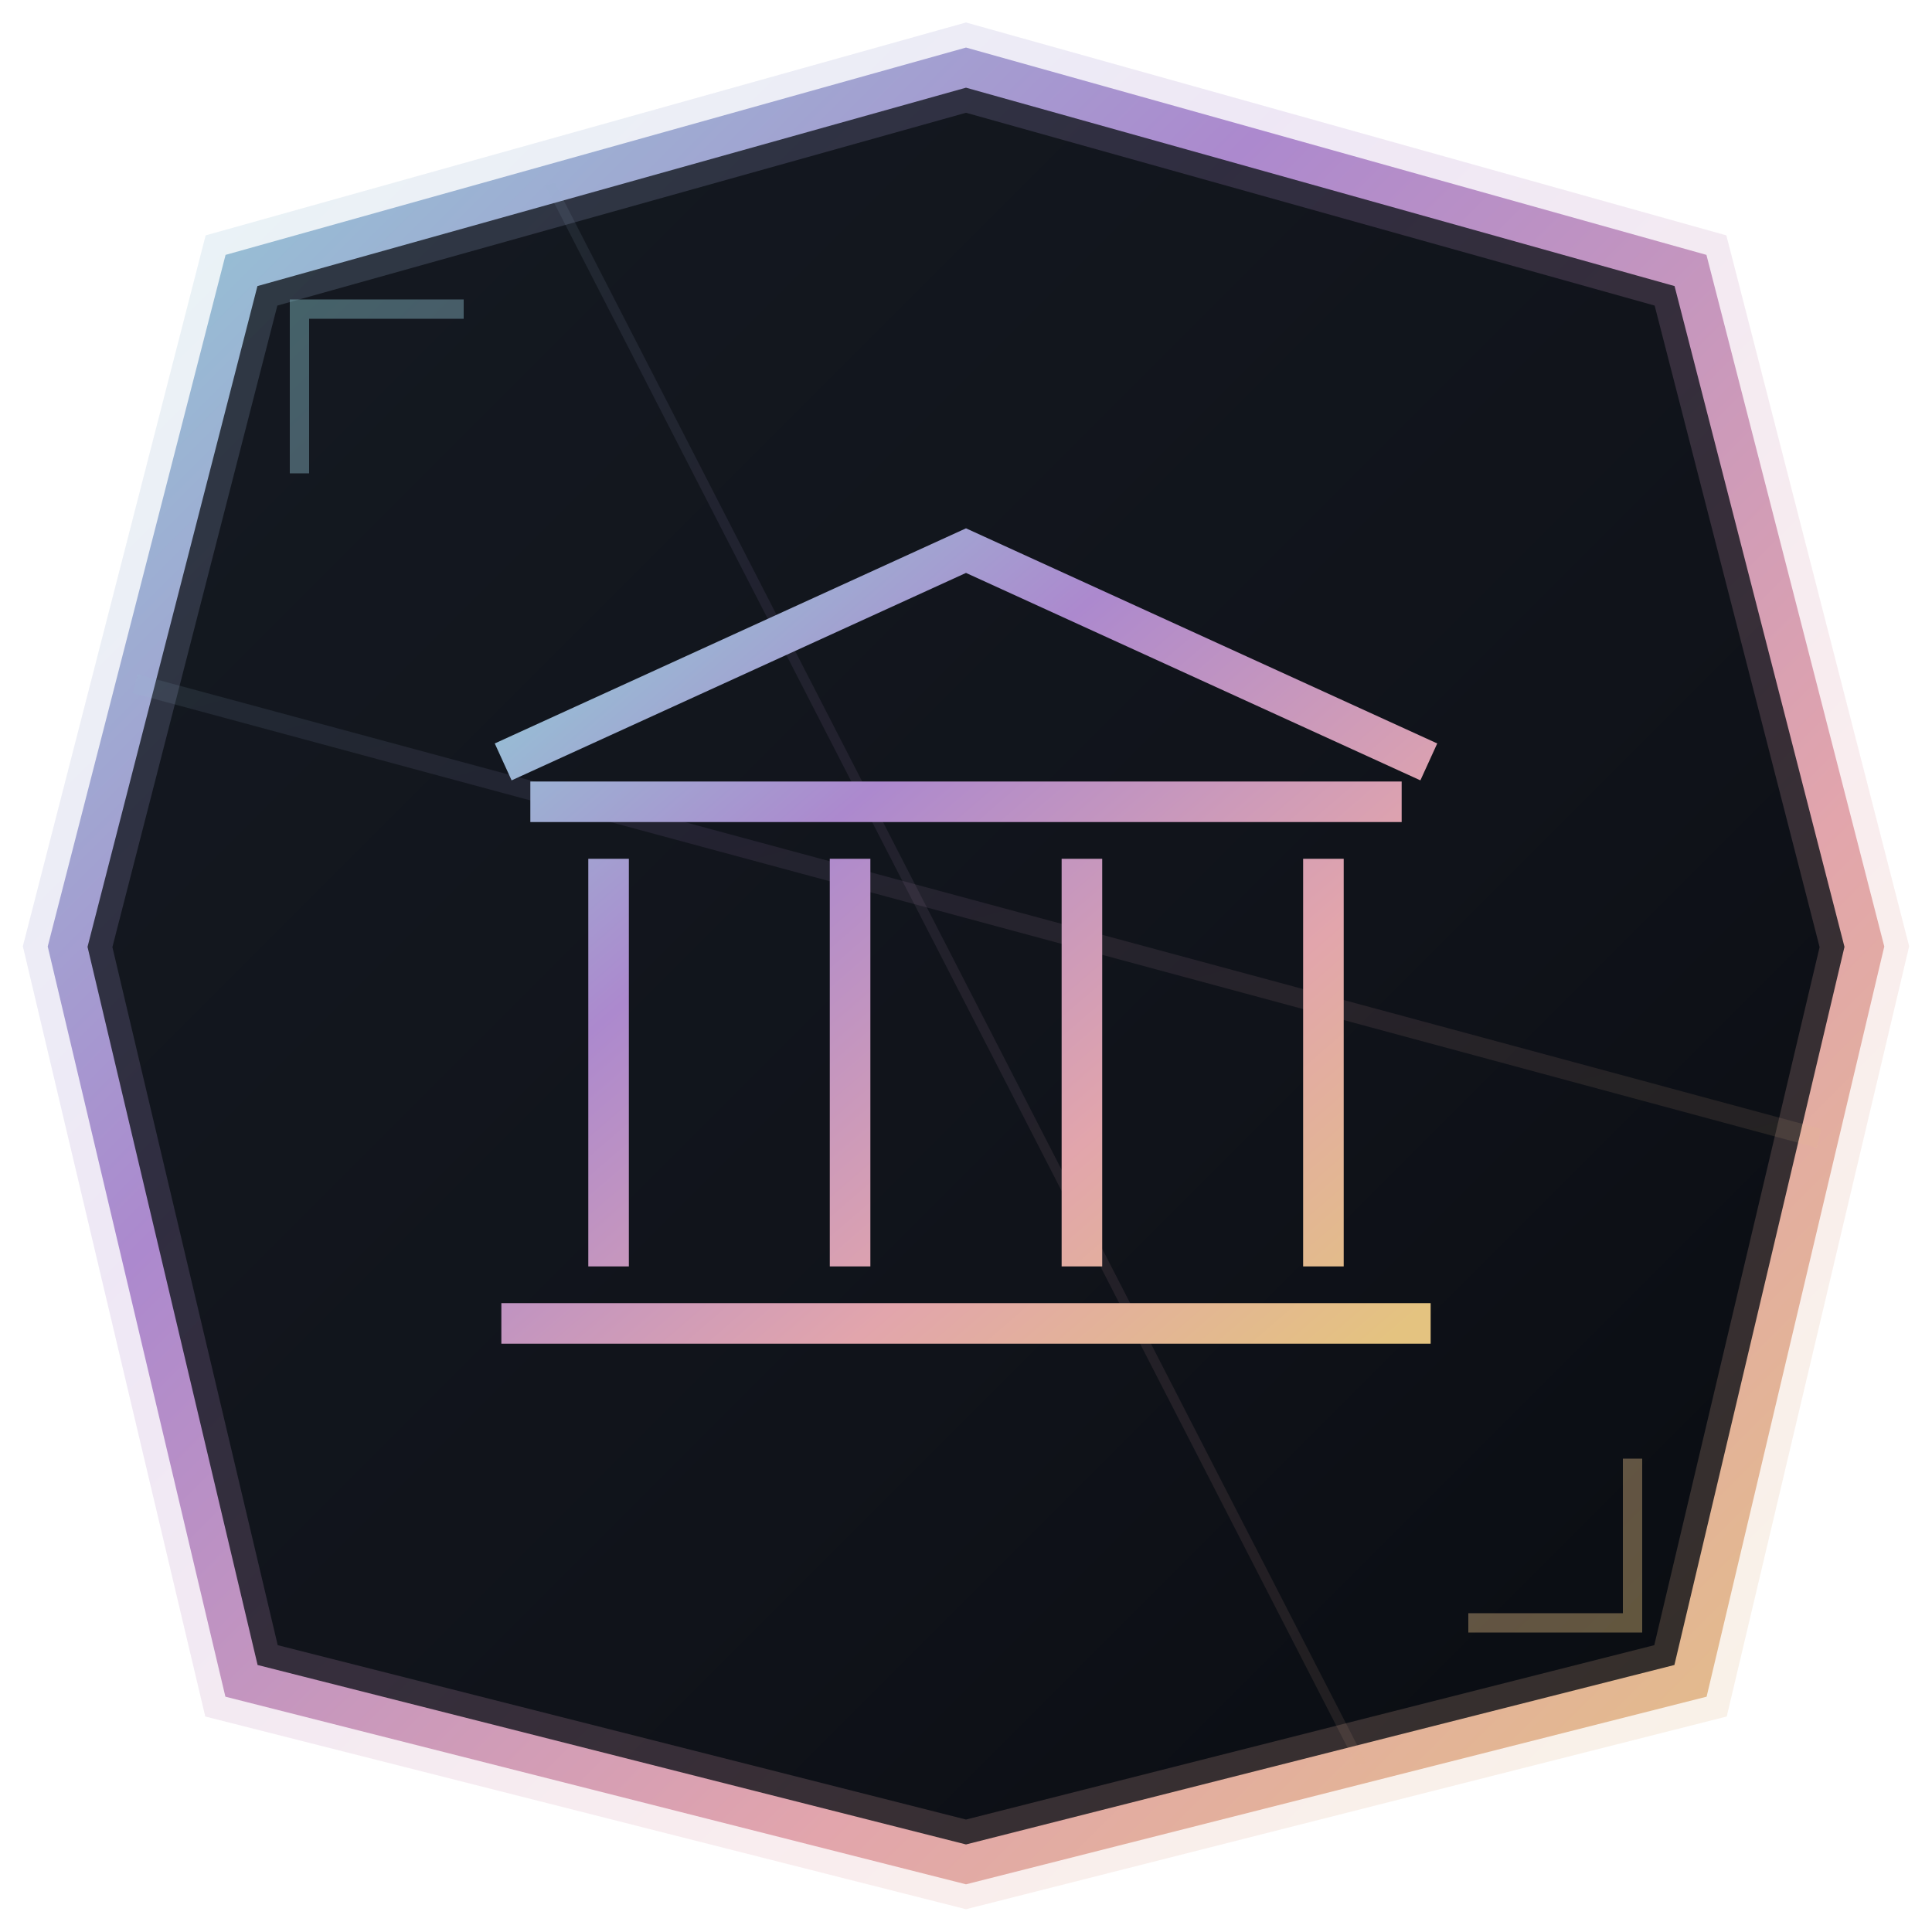
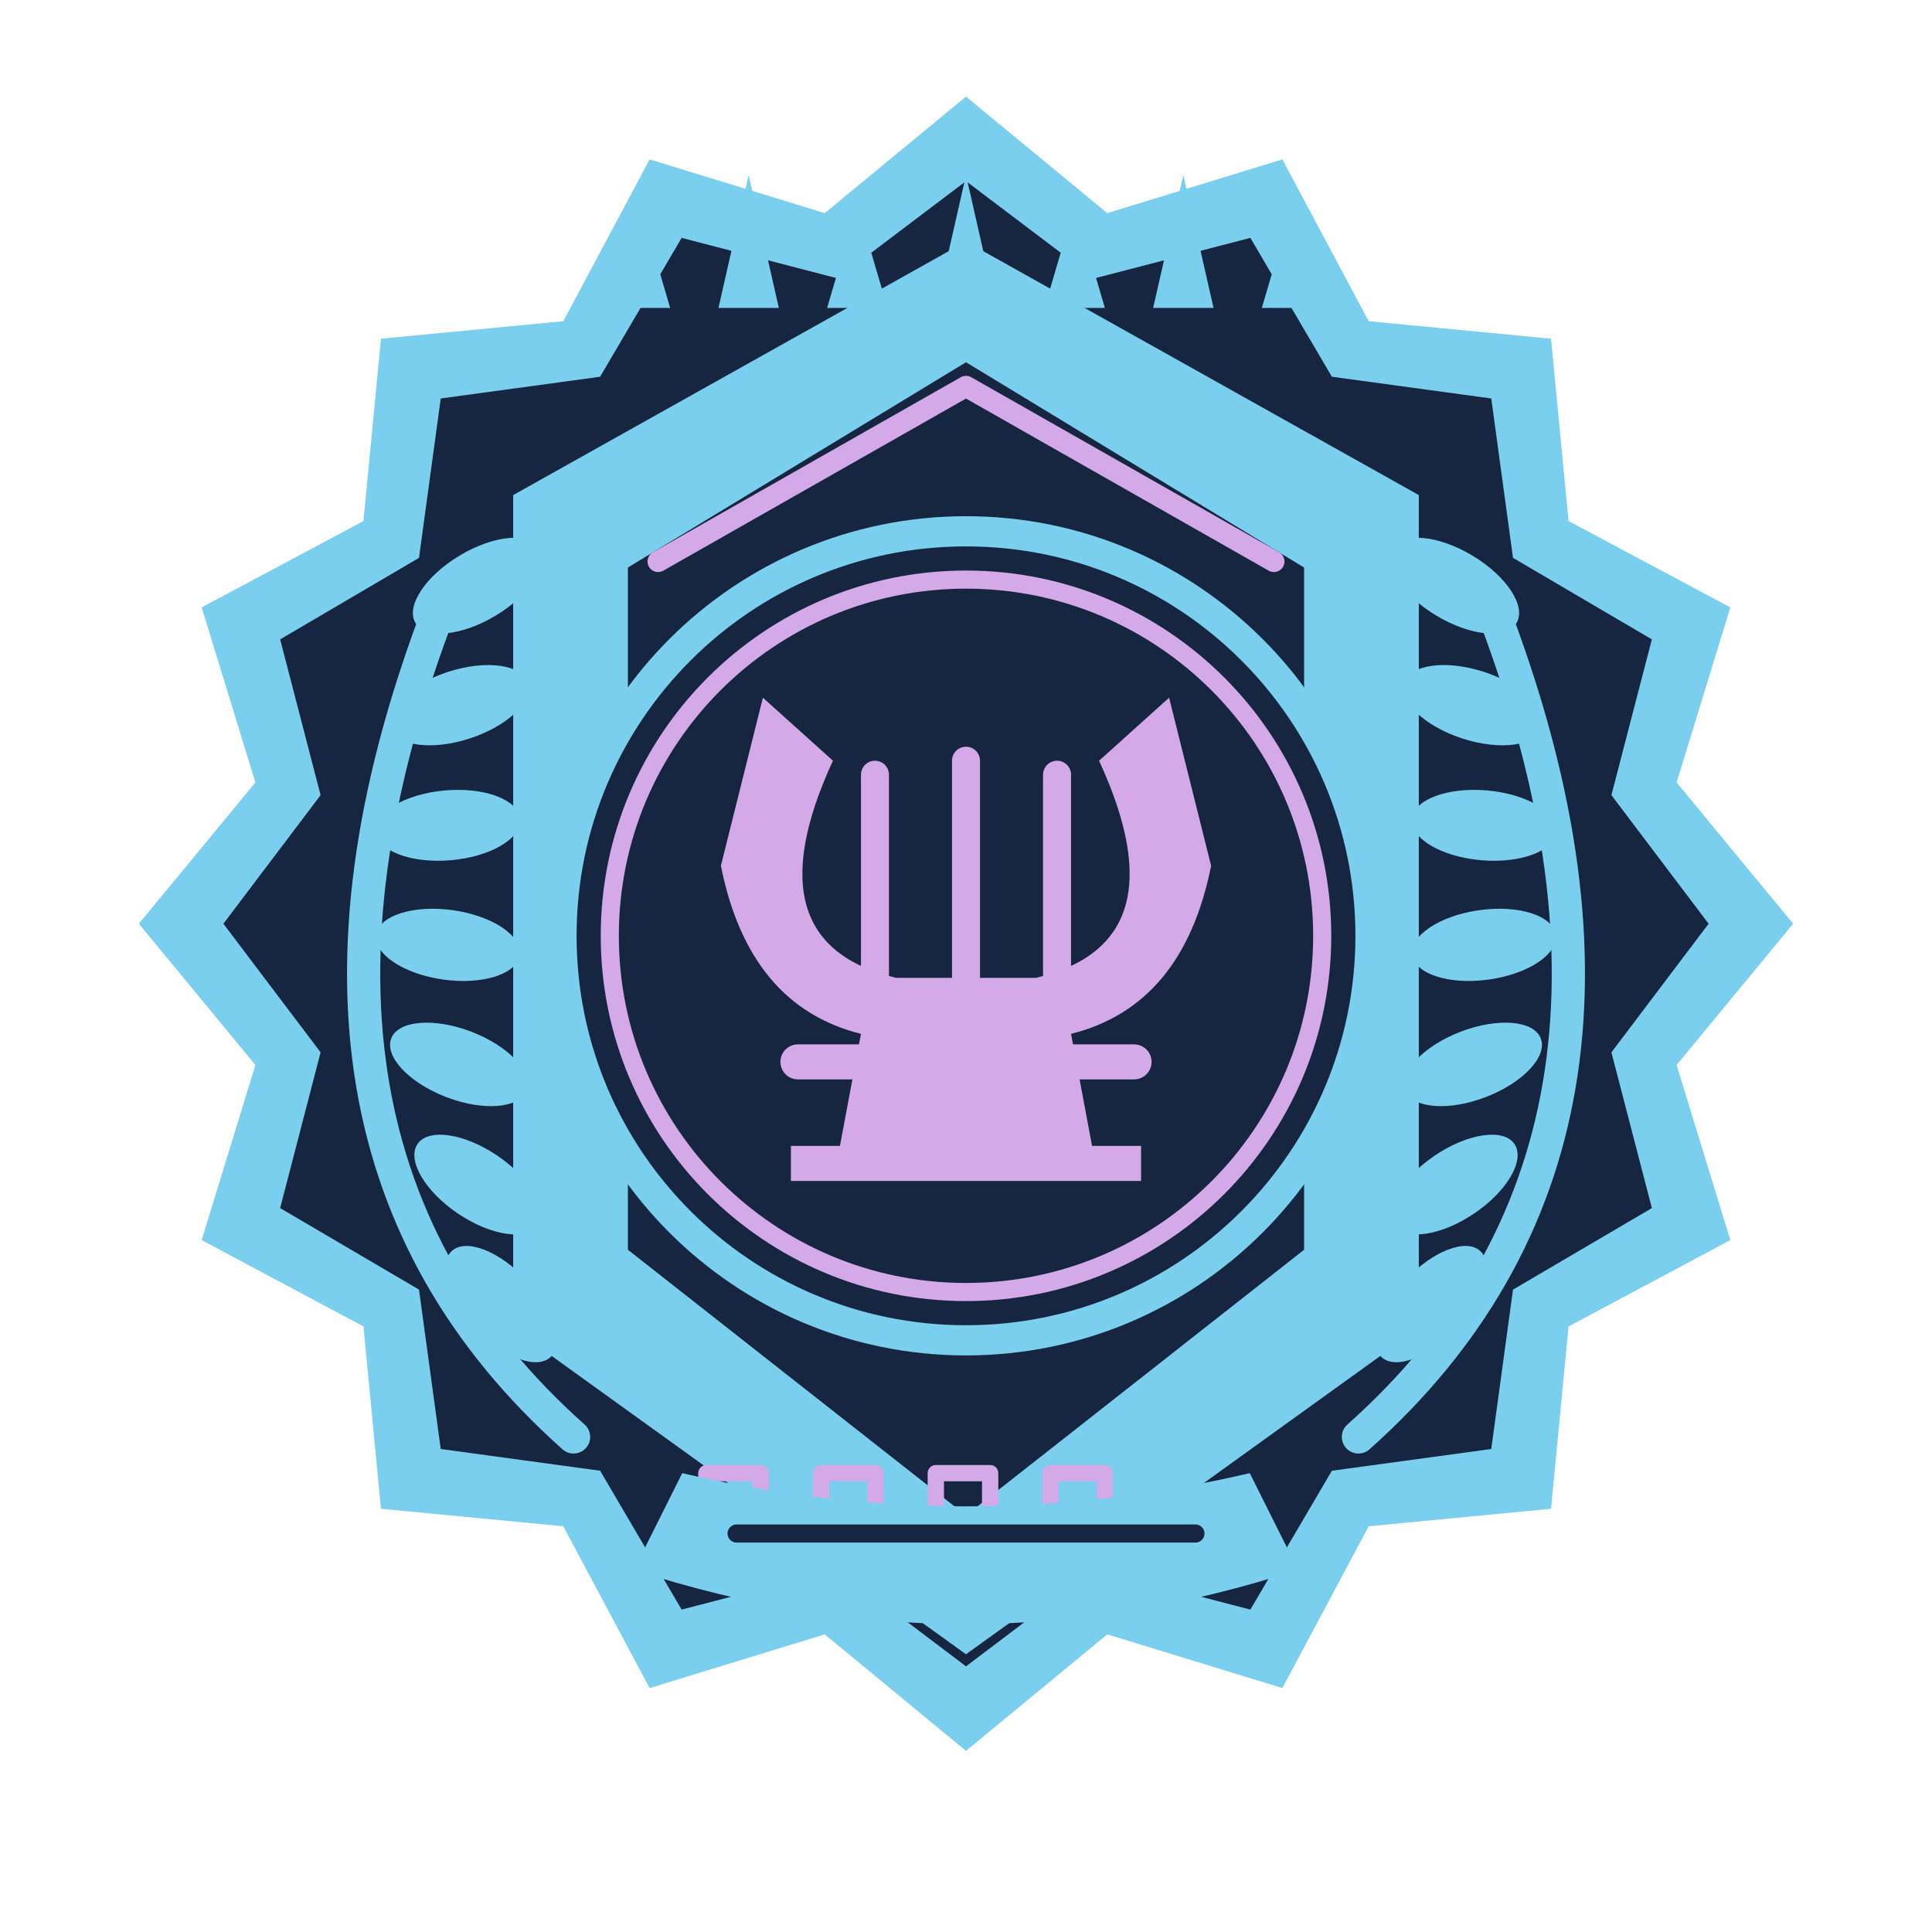
- <svg xmlns="http://www.w3.org/2000/svg" viewBox="0 0 200 200" width="200" height="200">
-   <defs>
-     <linearGradient id="holo" x1="0" y1="0" x2="1" y2="1">
-       <stop stop-color="#8fd1d7" />
-       <stop offset=".35" stop-color="#ac89ce" />
-       <stop offset=".7" stop-color="#e2a5ac" />
-       <stop offset="1" stop-color="#e4c380" />
-     </linearGradient>
-     <linearGradient id="stone" x1="0" y1="0" x2="1" y2="1">
-       <stop stop-color="#151a22" />
-       <stop offset=".6" stop-color="#10131a" />
-       <stop offset="1" stop-color="#080b10" />
-     </linearGradient>
-     <clipPath id="cut">
-       <path d="M100 7L175 28L193 98L175 174L100 193L25 174L7 98L25 28Z" />
-     </clipPath>
-   </defs>
-   <path d="M100 7L175 28L193 98L175 174L100 193L25 174L7 98L25 28Z" fill="url(#stone)" stroke="url(#holo)" stroke-width="4" />
-   <path d="M100 7L175 28L193 98L175 174L100 193L25 174L7 98L25 28Z" fill="none" stroke="url(#holo)" stroke-opacity=".2" stroke-width="9" />
-   <g clip-path="url(#cut)">
-     <path d="M0 67L200 121" stroke="url(#holo)" stroke-opacity=".11" stroke-width="2" />
-     <path d="M42 -10L155 210" stroke="url(#holo)" stroke-opacity=".10" stroke-width="1" />
+ <svg xmlns="http://www.w3.org/2000/svg" width="320" height="320" viewBox="0 0 320 320">
+   <g stroke-linejoin="round" stroke-linecap="round">
+     <polygon points="160.0,16.0 183.4,35.3 212.4,26.4 226.7,53.2 256.9,56.1 259.8,86.3 286.6,100.6 277.7,129.6 297.0,153.0 277.7,176.4 286.6,205.4 259.8,219.7 256.9,249.9 226.7,252.8 212.4,279.6 183.4,270.7 160.0,290.0 136.6,270.7 107.6,279.6 93.3,252.8 63.1,249.9 60.2,219.7 33.4,205.4 42.3,176.4 23.0,153.0 42.3,129.6 33.4,100.6 60.2,86.3 63.1,56.1 93.3,53.2 107.6,26.4 136.6,35.3" fill="#79cfed" />
+     <polygon points="160.0,30.0 181.3,46.1 207.1,39.4 220.6,62.4 247.0,66.0 250.6,92.4 273.6,105.9 266.9,131.7 283.0,153.0 266.9,174.3 273.6,200.1 250.6,213.6 247.0,240.0 220.6,243.6 207.1,266.6 181.3,259.9 160.0,276.0 138.7,259.9 112.9,266.6 99.4,243.6 73.0,240.0 69.4,213.6 46.4,200.1 53.1,174.3 37.0,153.0 53.1,131.7 46.4,105.9 69.4,92.4 73.0,66.0 99.4,62.4 112.9,39.4 138.7,46.1" fill="#172640" />
+     <path d="M160 40L235 82V220L160 274L85 220V82Z" fill="#79cfed" />
+     <path d="M160 60L216 94V207L160 251L104 207V94Z" fill="#172640" />
+     <path d="M109 93L160 64L211 93" fill="none" stroke="#d3a9e8" stroke-width="3.5" />
+     <path d="M101.0 51L106.0 34L111.0 51Z" fill="#79cfed" />
+     <path d="M119.0 51L124.0 29L129.0 51Z" fill="#79cfed" />
+     <path d="M137.0 51L142.0 34L147.0 51Z" fill="#79cfed" />
+     <path d="M155.0 51L160.0 29L165.0 51Z" fill="#79cfed" />
+     <path d="M173.0 51L178.0 34L183.0 51Z" fill="#79cfed" />
+     <path d="M191.0 51L196.0 29L201.0 51Z" fill="#79cfed" />
+     <path d="M209.0 51L214.0 34L219.0 51Z" fill="#79cfed" />
+     <path d="M117 252v-8h9v7h-5" fill="none" stroke="#d3a9e8" stroke-width="2.7" />
+     <path d="M136 252v-8h9v7h-5" fill="none" stroke="#d3a9e8" stroke-width="2.7" />
+     <path d="M155 252v-8h9v7h-5" fill="none" stroke="#d3a9e8" stroke-width="2.7" />
+     <path d="M174 252v-8h9v7h-5" fill="none" stroke="#d3a9e8" stroke-width="2.7" />
+     <path d="M95 238Q40 189 72 103" stroke="#79cfed" stroke-width="5.5" fill="none" />
+     <ellipse cx="83.0" cy="216.0" rx="12" ry="5.8" fill="#79cfed" transform="rotate(47 83.0 216.0)" />
+     <ellipse cx="79.1" cy="196.2" rx="12" ry="5.8" fill="#79cfed" transform="rotate(34 79.1 196.2)" />
+     <ellipse cx="76.0" cy="176.3" rx="12" ry="5.8" fill="#79cfed" transform="rotate(21 76.0 176.3)" />
+     <ellipse cx="74.2" cy="156.5" rx="12" ry="5.8" fill="#79cfed" transform="rotate(8 74.2 156.5)" />
+     <ellipse cx="74.2" cy="136.7" rx="12" ry="5.8" fill="#79cfed" transform="rotate(-5 74.2 136.7)" />
+     <ellipse cx="76.0" cy="116.8" rx="12" ry="5.8" fill="#79cfed" transform="rotate(-18 76.0 116.8)" />
+     <ellipse cx="79.1" cy="97.0" rx="12" ry="5.8" fill="#79cfed" transform="rotate(-31 79.1 97.0)" />
+     <path d="M225 238Q280 189 248 103" stroke="#79cfed" stroke-width="5.5" fill="none" />
+     <ellipse cx="237.0" cy="216.0" rx="12" ry="5.8" fill="#79cfed" transform="rotate(-47 237.0 216.0)" />
+     <ellipse cx="240.9" cy="196.2" rx="12" ry="5.8" fill="#79cfed" transform="rotate(-34 240.9 196.2)" />
+     <ellipse cx="244.0" cy="176.3" rx="12" ry="5.8" fill="#79cfed" transform="rotate(-21 244.0 176.3)" />
+     <ellipse cx="245.8" cy="156.5" rx="12" ry="5.8" fill="#79cfed" transform="rotate(-8 245.8 156.5)" />
+     <ellipse cx="245.8" cy="136.7" rx="12" ry="5.8" fill="#79cfed" transform="rotate(5 245.8 136.7)" />
+     <ellipse cx="244.0" cy="116.8" rx="12" ry="5.8" fill="#79cfed" transform="rotate(18 244.0 116.8)" />
+     <ellipse cx="240.9" cy="97.0" rx="12" ry="5.8" fill="#79cfed" transform="rotate(31 240.9 97.0)" />
+     <circle cx="160" cy="155" r="67" fill="#172640" stroke="#79cfed" stroke-width="5" />
+     <circle cx="160" cy="155" r="59" fill="none" stroke="#d3a9e8" stroke-width="3" />
+     <g transform="translate(160 155) scale(1.16)">
+       <path d="M-29-34L-35-10Q-31 10-15 14L-18 30H-25V35H25V30H18L15 14Q31 10 35-10L29-34L19-25Q31 1 10 6H-10Q-31 1-19-25Z" fill="#d3a9e8" />
+       <path d="M-13-23V13 M0-25V13 M13-23V13" stroke="#d3a9e8" stroke-width="4" />
+       <path d="M-24 18H24" stroke="#d3a9e8" stroke-width="5" />
+     </g>
+     <path d="M113 244Q160 255 207 244L215 260Q160 278 105 260Z" fill="#79cfed" />
+     <path d="M122 254H198" stroke="#172640" stroke-width="3" />
  </g>
-   <g transform="translate(100 100)" fill="none" stroke="url(#holo)" stroke-width="4.2" stroke-linecap="square" stroke-linejoin="miter">
-     <path d="M-46 -22L0 -43L46 -22 M-43 -17H43 M-37 -9V29 M-12 -9V29 M12 -9V29 M37 -9V29 M-46 37H46" />
-   </g>
-   <path d="M31 49V32H48 M152 168H169V151" fill="none" stroke="url(#holo)" stroke-opacity=".4" stroke-width="2" />
</svg>
